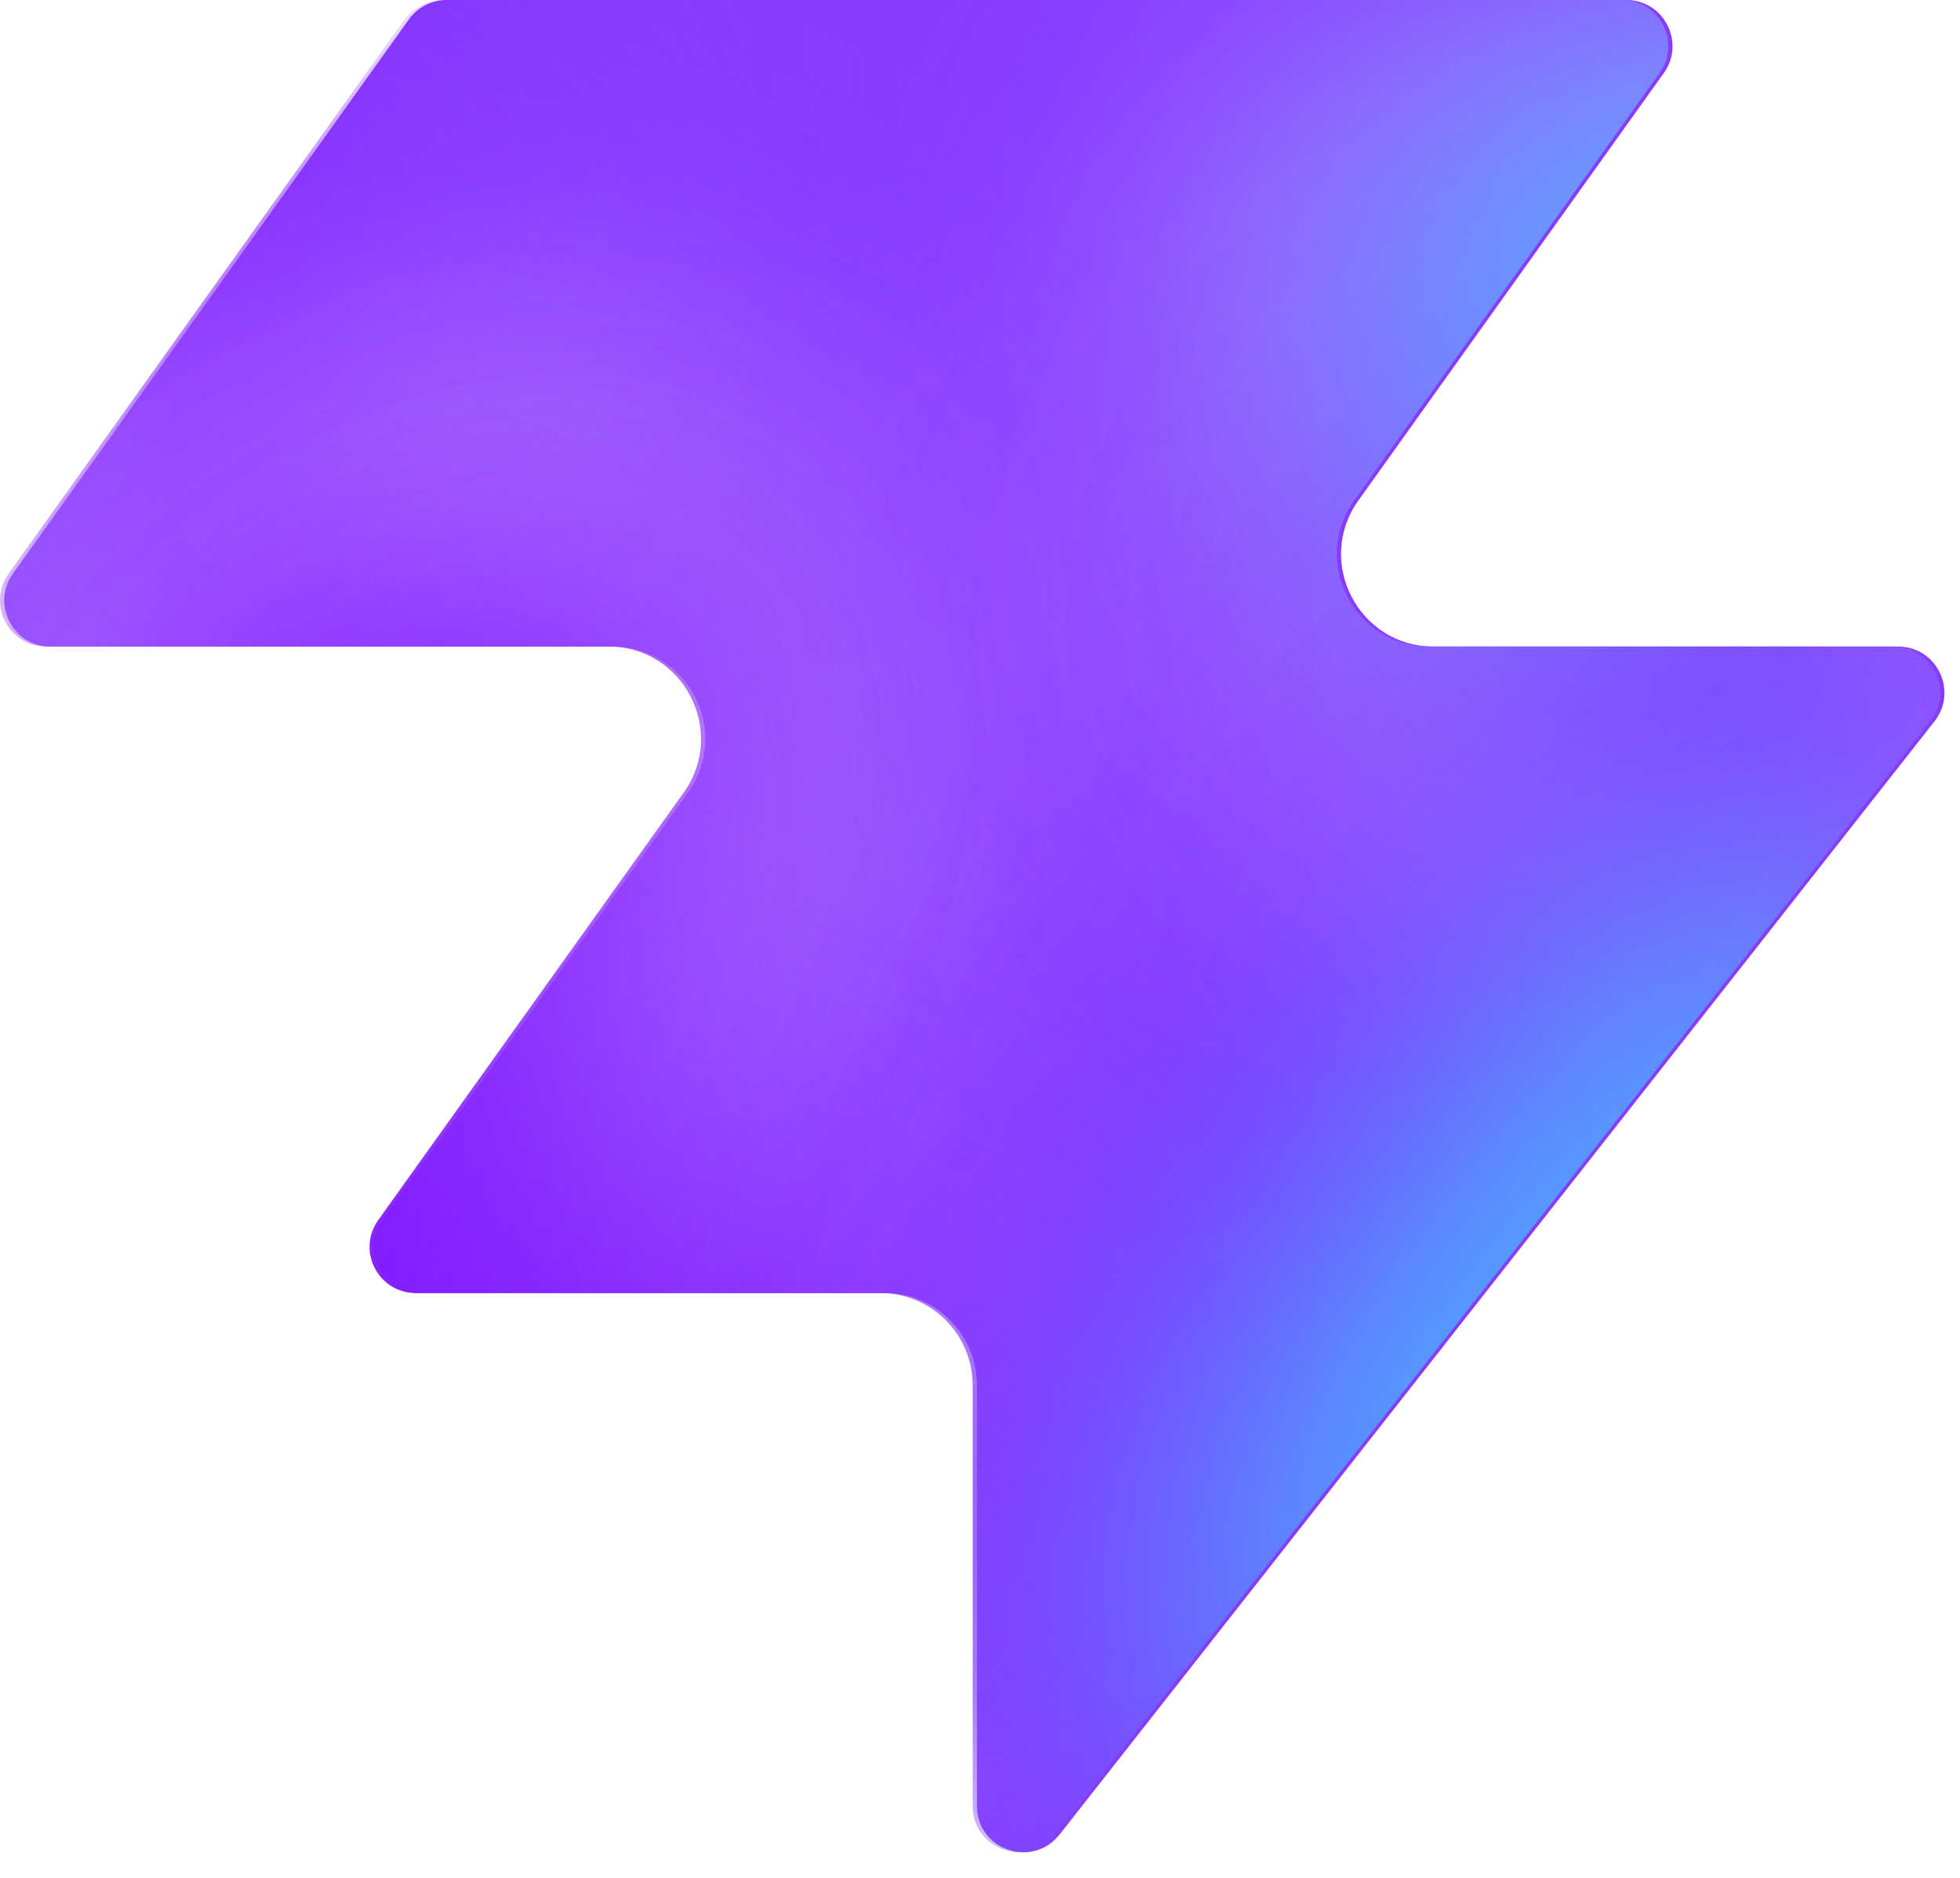
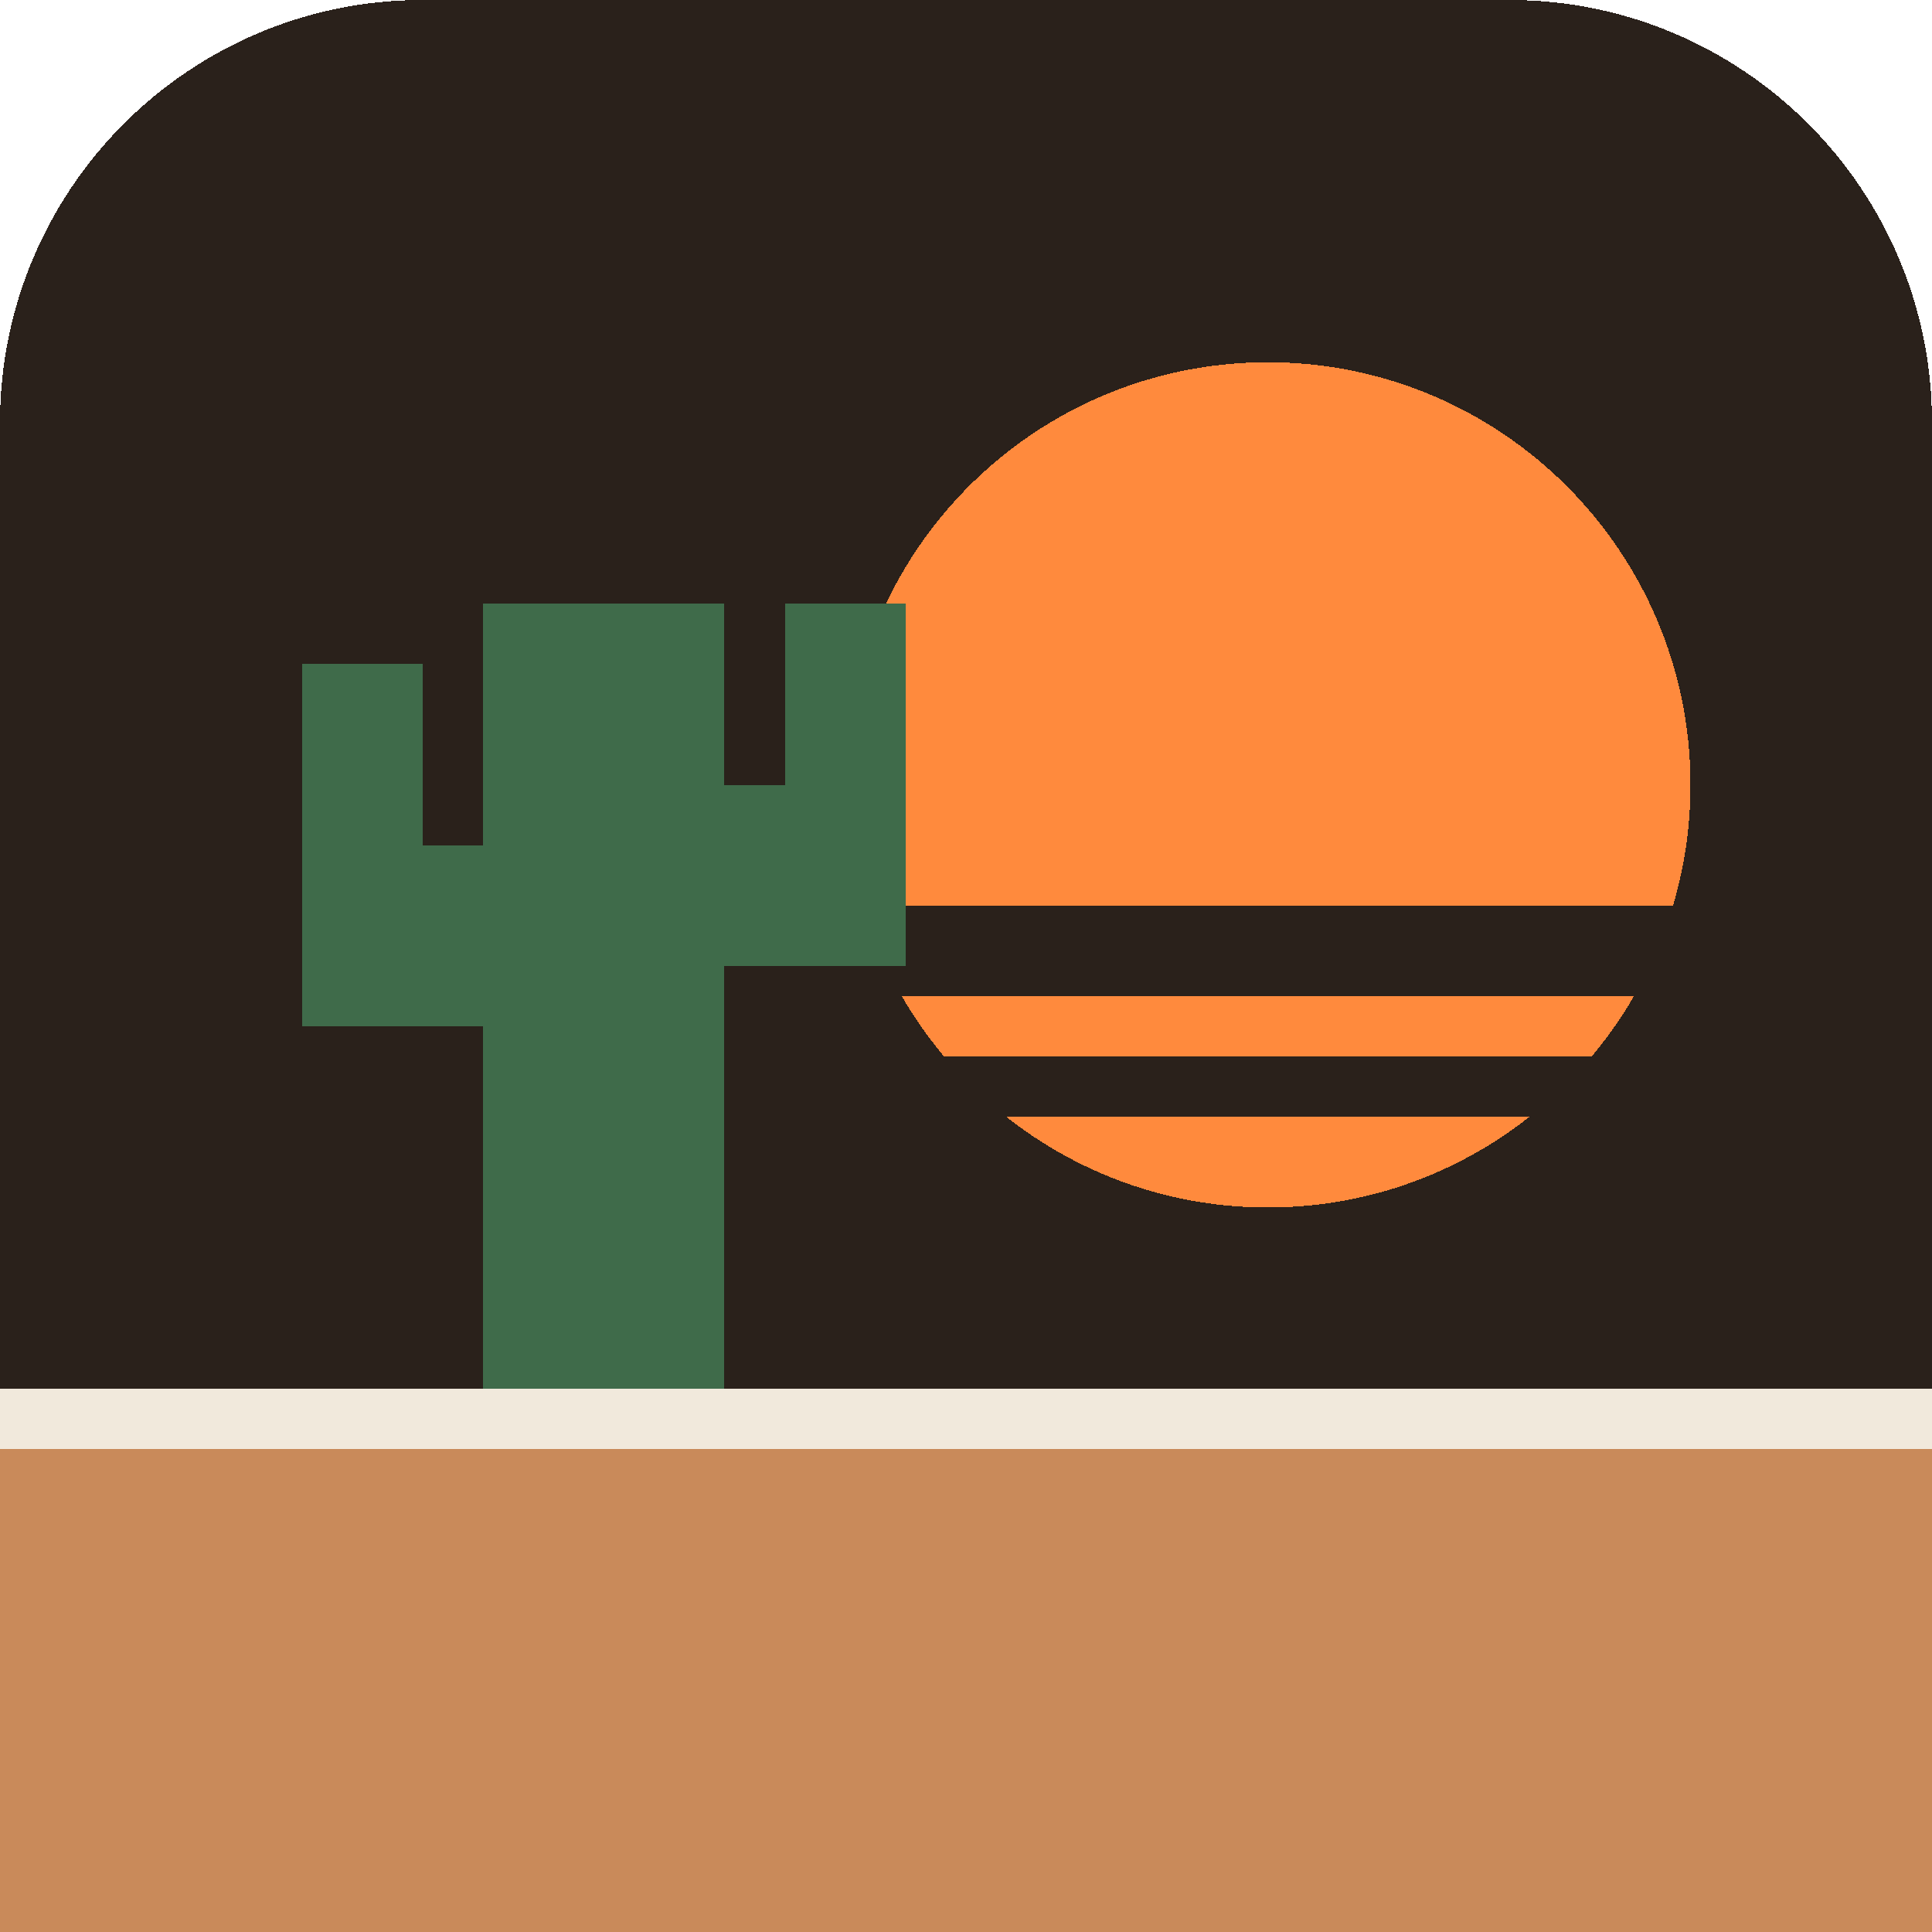
- <svg xmlns="http://www.w3.org/2000/svg" width="48" height="46" fill="none" viewBox="0 0 48 46">
-   <path fill="#863bff" d="M25.946 44.938c-.664.845-2.021.375-2.021-.698V33.937a2.26 2.26 0 0 0-2.262-2.262H10.287c-.92 0-1.456-1.04-.92-1.788l7.48-10.471c1.07-1.497 0-3.578-1.842-3.578H1.237c-.92 0-1.456-1.04-.92-1.788L10.013.474c.214-.297.556-.474.92-.474h28.894c.92 0 1.456 1.04.92 1.788l-7.48 10.471c-1.07 1.498 0 3.579 1.842 3.579h11.377c.943 0 1.473 1.088.89 1.83L25.947 44.94z" style="fill:#863bff;fill:color(display-p3 .525 .23 1);fill-opacity:1" />
-   <mask id="a" width="48" height="46" x="0" y="0" maskUnits="userSpaceOnUse" style="mask-type:alpha">
-     <path fill="#000" d="M25.842 44.938c-.664.844-2.021.375-2.021-.698V33.937a2.26 2.26 0 0 0-2.262-2.262H10.183c-.92 0-1.456-1.04-.92-1.788l7.48-10.471c1.07-1.498 0-3.579-1.842-3.579H1.133c-.92 0-1.456-1.04-.92-1.787L9.91.473c.214-.297.556-.474.92-.474h28.894c.92 0 1.456 1.04.92 1.788l-7.48 10.471c-1.07 1.498 0 3.578 1.842 3.578h11.377c.943 0 1.473 1.088.89 1.832L25.843 44.94z" style="fill:#000;fill-opacity:1" />
-   </mask>
-   <g mask="url(#a)">
-     <g filter="url(#b)">
-       <ellipse cx="5.508" cy="14.704" fill="#ede6ff" rx="5.508" ry="14.704" style="fill:#ede6ff;fill:color(display-p3 .927 .903 1);fill-opacity:1" transform="matrix(.00324 1 1 -.00324 -4.47 31.516)" />
-     </g>
-     <g filter="url(#c)">
-       <ellipse cx="10.399" cy="29.851" fill="#ede6ff" rx="10.399" ry="29.851" style="fill:#ede6ff;fill:color(display-p3 .927 .903 1);fill-opacity:1" transform="matrix(.00324 1 1 -.00324 -39.328 7.883)" />
-     </g>
-     <g filter="url(#d)">
-       <ellipse cx="5.508" cy="30.487" fill="#7e14ff" rx="5.508" ry="30.487" style="fill:#7e14ff;fill:color(display-p3 .492 .077 1);fill-opacity:1" transform="rotate(89.814 -25.913 -14.639)scale(1 -1)" />
-     </g>
-     <g filter="url(#e)">
-       <ellipse cx="5.508" cy="30.599" fill="#7e14ff" rx="5.508" ry="30.599" style="fill:#7e14ff;fill:color(display-p3 .492 .077 1);fill-opacity:1" transform="rotate(89.814 -32.644 -3.334)scale(1 -1)" />
-     </g>
-     <g filter="url(#f)">
-       <ellipse cx="5.508" cy="30.599" fill="#7e14ff" rx="5.508" ry="30.599" style="fill:#7e14ff;fill:color(display-p3 .492 .077 1);fill-opacity:1" transform="matrix(.00324 1 1 -.00324 -34.34 30.47)" />
-     </g>
-     <g filter="url(#g)">
-       <ellipse cx="14.072" cy="22.078" fill="#ede6ff" rx="14.072" ry="22.078" style="fill:#ede6ff;fill:color(display-p3 .927 .903 1);fill-opacity:1" transform="rotate(93.35 24.506 48.493)scale(-1 1)" />
-     </g>
-     <g filter="url(#h)">
-       <ellipse cx="3.47" cy="21.501" fill="#7e14ff" rx="3.47" ry="21.501" style="fill:#7e14ff;fill:color(display-p3 .492 .077 1);fill-opacity:1" transform="rotate(89.009 28.708 47.59)scale(-1 1)" />
-     </g>
-     <g filter="url(#i)">
-       <ellipse cx="3.47" cy="21.501" fill="#7e14ff" rx="3.47" ry="21.501" style="fill:#7e14ff;fill:color(display-p3 .492 .077 1);fill-opacity:1" transform="rotate(89.009 28.708 47.59)scale(-1 1)" />
-     </g>
-     <g filter="url(#j)">
-       <ellipse cx=".387" cy="8.972" fill="#7e14ff" rx="4.407" ry="29.108" style="fill:#7e14ff;fill:color(display-p3 .492 .077 1);fill-opacity:1" transform="rotate(39.51 .387 8.972)" />
-     </g>
-     <g filter="url(#k)">
-       <ellipse cx="47.523" cy="-6.092" fill="#7e14ff" rx="4.407" ry="29.108" style="fill:#7e14ff;fill:color(display-p3 .492 .077 1);fill-opacity:1" transform="rotate(37.892 47.523 -6.092)" />
-     </g>
-     <g filter="url(#l)">
-       <ellipse cx="41.412" cy="6.333" fill="#47bfff" rx="5.971" ry="9.665" style="fill:#47bfff;fill:color(display-p3 .28 .748 1);fill-opacity:1" transform="rotate(37.892 41.412 6.333)" />
-     </g>
-     <g filter="url(#m)">
-       <ellipse cx="-1.879" cy="38.332" fill="#7e14ff" rx="4.407" ry="29.108" style="fill:#7e14ff;fill:color(display-p3 .492 .077 1);fill-opacity:1" transform="rotate(37.892 -1.88 38.332)" />
-     </g>
-     <g filter="url(#n)">
-       <ellipse cx="-1.879" cy="38.332" fill="#7e14ff" rx="4.407" ry="29.108" style="fill:#7e14ff;fill:color(display-p3 .492 .077 1);fill-opacity:1" transform="rotate(37.892 -1.88 38.332)" />
-     </g>
-     <g filter="url(#o)">
-       <ellipse cx="35.651" cy="29.907" fill="#7e14ff" rx="4.407" ry="29.108" style="fill:#7e14ff;fill:color(display-p3 .492 .077 1);fill-opacity:1" transform="rotate(37.892 35.651 29.907)" />
-     </g>
-     <g filter="url(#p)">
-       <ellipse cx="38.418" cy="32.4" fill="#47bfff" rx="5.971" ry="15.297" style="fill:#47bfff;fill:color(display-p3 .28 .748 1);fill-opacity:1" transform="rotate(37.892 38.418 32.4)" />
-     </g>
+ <svg xmlns="http://www.w3.org/2000/svg" viewBox="0 0 32 32" shape-rendering="crispEdges">
+   <rect width="32" height="32" rx="7" fill="#2a211b" />
+   <circle cx="21" cy="13" r="7" fill="#ff8a3d" />
+   <rect x="13" y="15" width="18" height="1.5" fill="#2a211b" />
+   <rect x="13" y="17.5" width="18" height="1" fill="#2a211b" />
+   <rect y="23" width="32" height="9" fill="#c98a5a" />
+   <rect y="23" width="32" height="1" fill="#f1e9dc" />
+   <g fill="#3f6b4a">
+     <rect x="8" y="10" width="4" height="13" />
+     <rect x="5" y="14" width="3" height="3" />
+     <rect x="5" y="11" width="2" height="4" />
+     <rect x="12" y="13" width="3" height="3" />
+     <rect x="13" y="10" width="2" height="4" />
  </g>
-   <defs>
-     <filter id="b" width="60.045" height="41.654" x="-19.77" y="16.149" color-interpolation-filters="sRGB" filterUnits="userSpaceOnUse">
-       <feFlood flood-opacity="0" result="BackgroundImageFix" />
-       <feBlend in="SourceGraphic" in2="BackgroundImageFix" result="shape" />
-       <feGaussianBlur result="effect1_foregroundBlur_2002_17158" stdDeviation="7.659" />
-     </filter>
-     <filter id="c" width="90.34" height="51.437" x="-54.613" y="-7.533" color-interpolation-filters="sRGB" filterUnits="userSpaceOnUse">
-       <feFlood flood-opacity="0" result="BackgroundImageFix" />
-       <feBlend in="SourceGraphic" in2="BackgroundImageFix" result="shape" />
-       <feGaussianBlur result="effect1_foregroundBlur_2002_17158" stdDeviation="7.659" />
-     </filter>
-     <filter id="d" width="79.355" height="29.4" x="-49.64" y="2.03" color-interpolation-filters="sRGB" filterUnits="userSpaceOnUse">
-       <feFlood flood-opacity="0" result="BackgroundImageFix" />
-       <feBlend in="SourceGraphic" in2="BackgroundImageFix" result="shape" />
-       <feGaussianBlur result="effect1_foregroundBlur_2002_17158" stdDeviation="4.596" />
-     </filter>
-     <filter id="e" width="79.579" height="29.4" x="-45.045" y="20.029" color-interpolation-filters="sRGB" filterUnits="userSpaceOnUse">
-       <feFlood flood-opacity="0" result="BackgroundImageFix" />
-       <feBlend in="SourceGraphic" in2="BackgroundImageFix" result="shape" />
-       <feGaussianBlur result="effect1_foregroundBlur_2002_17158" stdDeviation="4.596" />
-     </filter>
-     <filter id="f" width="79.579" height="29.4" x="-43.513" y="21.178" color-interpolation-filters="sRGB" filterUnits="userSpaceOnUse">
-       <feFlood flood-opacity="0" result="BackgroundImageFix" />
-       <feBlend in="SourceGraphic" in2="BackgroundImageFix" result="shape" />
-       <feGaussianBlur result="effect1_foregroundBlur_2002_17158" stdDeviation="4.596" />
-     </filter>
-     <filter id="g" width="74.749" height="58.852" x="15.756" y="-17.901" color-interpolation-filters="sRGB" filterUnits="userSpaceOnUse">
-       <feFlood flood-opacity="0" result="BackgroundImageFix" />
-       <feBlend in="SourceGraphic" in2="BackgroundImageFix" result="shape" />
-       <feGaussianBlur result="effect1_foregroundBlur_2002_17158" stdDeviation="7.659" />
-     </filter>
-     <filter id="h" width="61.377" height="25.362" x="23.548" y="2.284" color-interpolation-filters="sRGB" filterUnits="userSpaceOnUse">
-       <feFlood flood-opacity="0" result="BackgroundImageFix" />
-       <feBlend in="SourceGraphic" in2="BackgroundImageFix" result="shape" />
-       <feGaussianBlur result="effect1_foregroundBlur_2002_17158" stdDeviation="4.596" />
-     </filter>
-     <filter id="i" width="61.377" height="25.362" x="23.548" y="2.284" color-interpolation-filters="sRGB" filterUnits="userSpaceOnUse">
-       <feFlood flood-opacity="0" result="BackgroundImageFix" />
-       <feBlend in="SourceGraphic" in2="BackgroundImageFix" result="shape" />
-       <feGaussianBlur result="effect1_foregroundBlur_2002_17158" stdDeviation="4.596" />
-     </filter>
-     <filter id="j" width="56.045" height="63.649" x="-27.636" y="-22.853" color-interpolation-filters="sRGB" filterUnits="userSpaceOnUse">
-       <feFlood flood-opacity="0" result="BackgroundImageFix" />
-       <feBlend in="SourceGraphic" in2="BackgroundImageFix" result="shape" />
-       <feGaussianBlur result="effect1_foregroundBlur_2002_17158" stdDeviation="4.596" />
-     </filter>
-     <filter id="k" width="54.814" height="64.646" x="20.116" y="-38.415" color-interpolation-filters="sRGB" filterUnits="userSpaceOnUse">
-       <feFlood flood-opacity="0" result="BackgroundImageFix" />
-       <feBlend in="SourceGraphic" in2="BackgroundImageFix" result="shape" />
-       <feGaussianBlur result="effect1_foregroundBlur_2002_17158" stdDeviation="4.596" />
-     </filter>
-     <filter id="l" width="33.541" height="35.313" x="24.641" y="-11.323" color-interpolation-filters="sRGB" filterUnits="userSpaceOnUse">
-       <feFlood flood-opacity="0" result="BackgroundImageFix" />
-       <feBlend in="SourceGraphic" in2="BackgroundImageFix" result="shape" />
-       <feGaussianBlur result="effect1_foregroundBlur_2002_17158" stdDeviation="4.596" />
-     </filter>
-     <filter id="m" width="54.814" height="64.646" x="-29.286" y="6.009" color-interpolation-filters="sRGB" filterUnits="userSpaceOnUse">
-       <feFlood flood-opacity="0" result="BackgroundImageFix" />
-       <feBlend in="SourceGraphic" in2="BackgroundImageFix" result="shape" />
-       <feGaussianBlur result="effect1_foregroundBlur_2002_17158" stdDeviation="4.596" />
-     </filter>
-     <filter id="n" width="54.814" height="64.646" x="-29.286" y="6.009" color-interpolation-filters="sRGB" filterUnits="userSpaceOnUse">
-       <feFlood flood-opacity="0" result="BackgroundImageFix" />
-       <feBlend in="SourceGraphic" in2="BackgroundImageFix" result="shape" />
-       <feGaussianBlur result="effect1_foregroundBlur_2002_17158" stdDeviation="4.596" />
-     </filter>
-     <filter id="o" width="54.814" height="64.646" x="8.244" y="-2.416" color-interpolation-filters="sRGB" filterUnits="userSpaceOnUse">
-       <feFlood flood-opacity="0" result="BackgroundImageFix" />
-       <feBlend in="SourceGraphic" in2="BackgroundImageFix" result="shape" />
-       <feGaussianBlur result="effect1_foregroundBlur_2002_17158" stdDeviation="4.596" />
-     </filter>
-     <filter id="p" width="39.409" height="43.623" x="18.713" y="10.588" color-interpolation-filters="sRGB" filterUnits="userSpaceOnUse">
-       <feFlood flood-opacity="0" result="BackgroundImageFix" />
-       <feBlend in="SourceGraphic" in2="BackgroundImageFix" result="shape" />
-       <feGaussianBlur result="effect1_foregroundBlur_2002_17158" stdDeviation="4.596" />
-     </filter>
-   </defs>
</svg>
